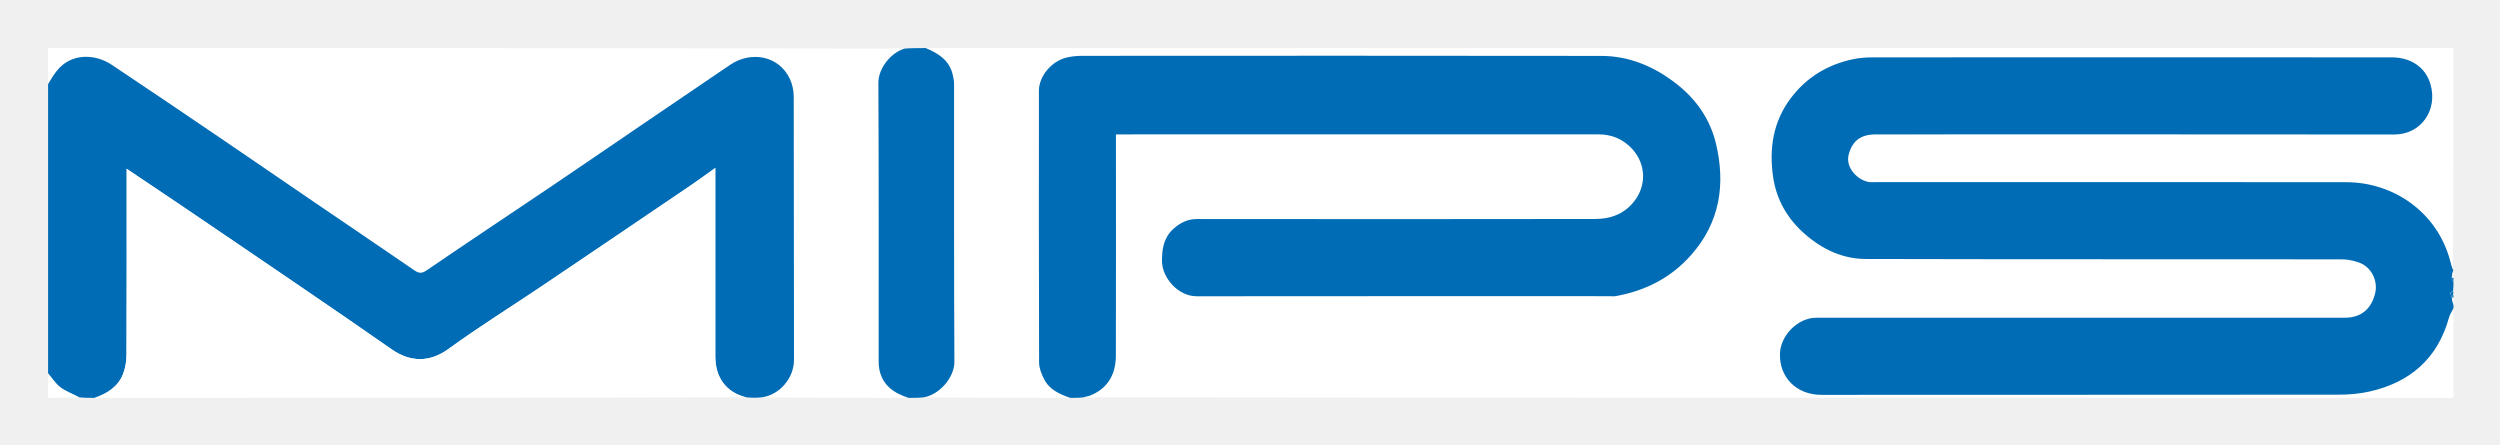
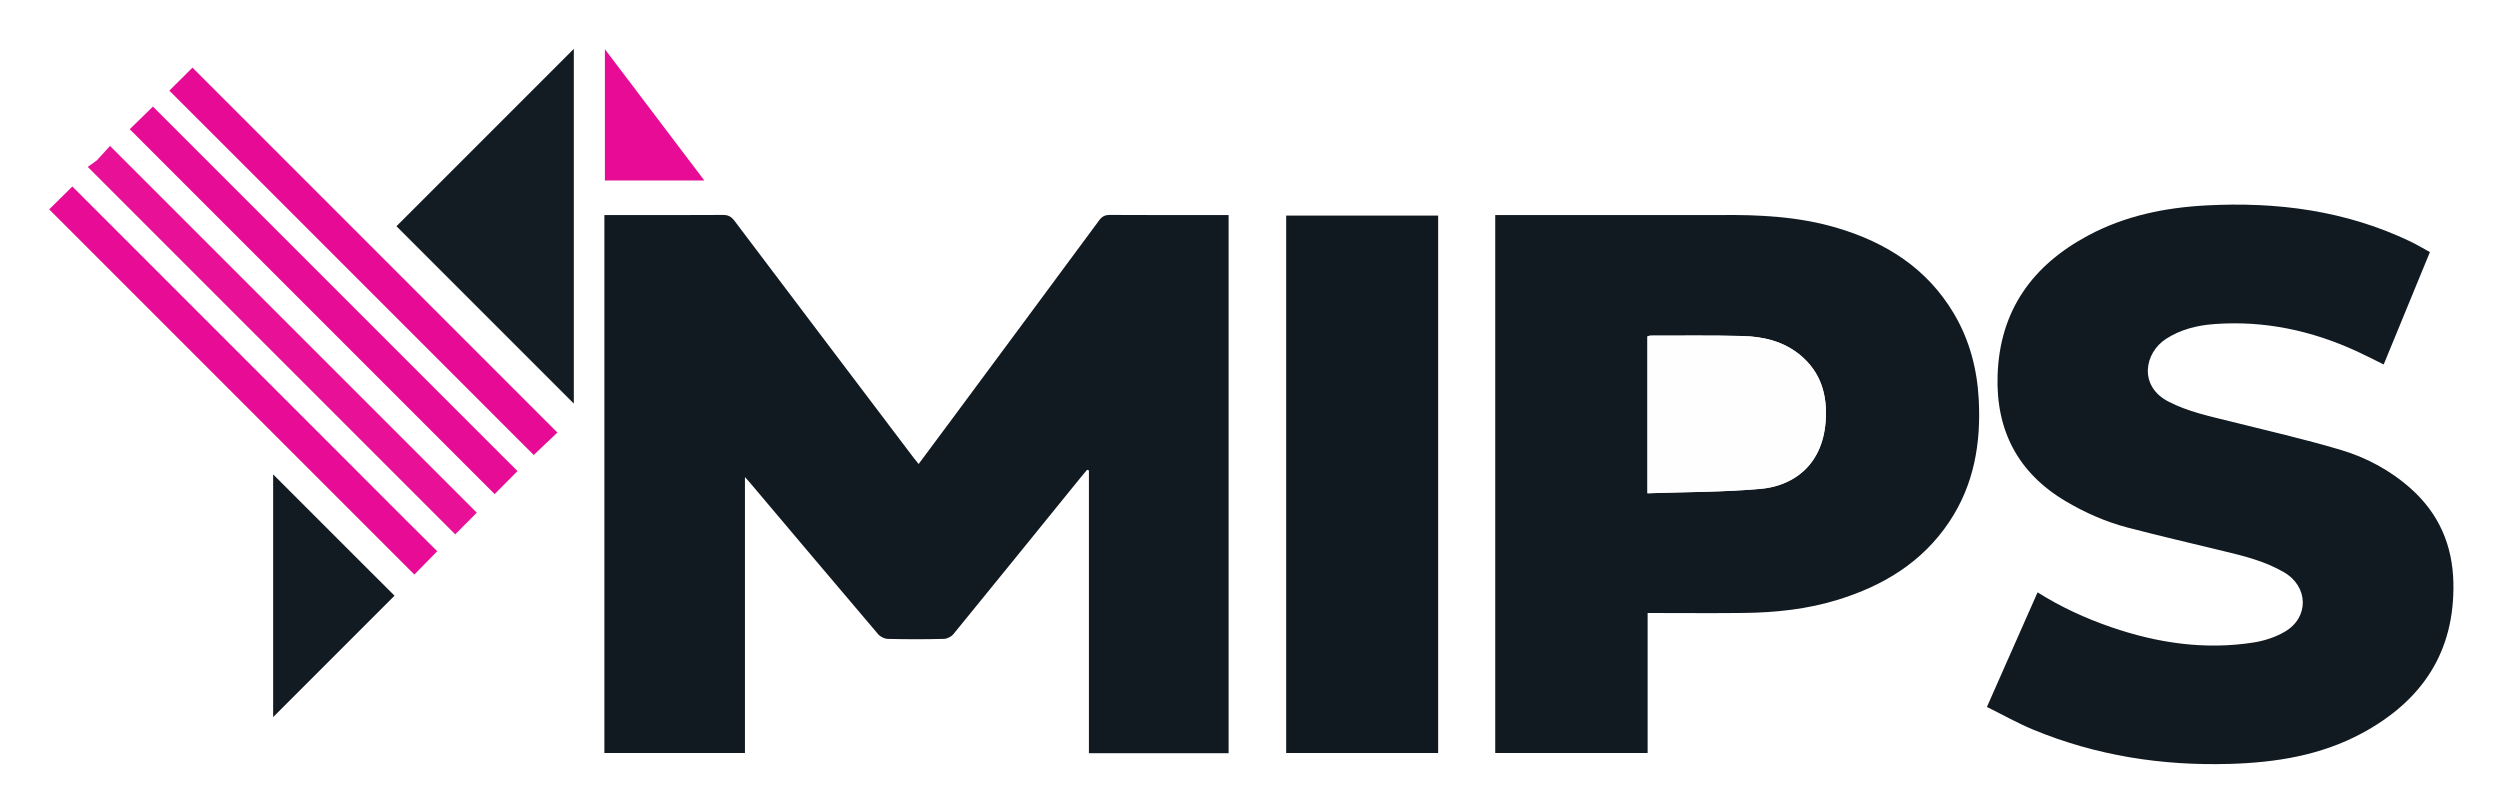
- <svg xmlns="http://www.w3.org/2000/svg" role="img" viewBox="-30.20 -30.20 1622.40 288.40">
-   <path fill="#FFF" d="M1562 170V228c-296.023 0-592.047 0-888.393-.359.808-.549 2.003-.565 3.06-.955 10.777-3.97 17.228-12.574 17.274-26.081.154-45.989.059-91.98.059-137.97V57h6.468c102.144 0 204.289.014 306.433-.024 9.044-.003 16.524 3.132 22.538 9.928 8.289 9.367 8.918 22.714 1.465 32.791-6.507 8.798-15.563 12.197-25.795 12.216-86.148.156-172.296.117-258.444.03-6.194-.006-11.124 2.537-15.407 6.411-6.179 5.589-7.456 12.981-7.358 21.044.128 10.551 10.246 22.677 22.567 22.662 89.314-.107 178.628-.057 267.942-.058 1.333-0 2.702.187 3.993-.048 19.286-3.506 35.862-11.887 48.985-26.792 18.585-21.11 22.26-45.691 16.03-72.012-3.727-15.747-12.653-28.773-25.606-38.888-14.416-11.258-30.577-18.142-48.906-18.171-112.309-.177-224.618-.097-336.926-.046-3.248.002-6.567.326-9.729 1.044-9.941 2.259-18.221 12.09-18.228 21.646-.042 58.821-.076 117.641.117 176.461.012 3.517 1.575 7.242 3.178 10.495C650.693 222.546 657.21 225.55 664 228c-31.357 0-62.713 0-94.397-.356 9.631-1.562 19.612-12.744 19.555-23.143-.325-60.072-.151-120.146-.195-180.219-.001-1.912-.433-3.846-.839-5.731C586.095 9.131 579.053 4.563 571 1h991c0 47.773 0 95.421-.359 143.396-.919-1.866-1.44-4.07-2.045-6.25-8.421-30.358-36.118-50.061-67.174-50.099-101.989-.126-203.978-.047-305.967-.047-1.167 0-2.349.126-3.497-.021-7.153-.911-15.906-9.143-13.378-18.148 2.482-8.842 7.851-12.83 17.628-12.83 112.155-.002 224.309-.065 336.464.066 17.108.02 28.28-15.611 23.411-32.578-3.281-11.436-13.267-17.438-24.961-17.446-112.321-.074-224.642-.055-336.964 0-4.092.002-8.263.266-12.261 1.079-16.75 3.409-30.567 11.618-40.972 25.421-11.525 15.289-14.05 32.81-11.47 50.938 2.094 14.713 9.26 27.321 20.744 37.296 11.373 9.878 24.482 16.042 39.415 16.081 102.988.267 205.977.12 308.966.225 3.655.004 7.457.82 10.935 2.008 8.204 2.8 12.782 12.008 10.584 20.44-2.643 10.139-9.34 15.458-19.609 15.462-46.662.014-93.323.006-139.985.006-67.659 0-135.319-.007-202.978.007-11.951.003-23.152 11.343-23.597 23.131-.575 15.236 10.445 26.911 26.945 26.9 111.988-.073 223.976-.005 335.964-.123 6.515-.007 13.173-.587 19.518-2.006 26.525-5.932 44.41-21.416 51.771-48.14.56-2.033 1.896-3.852 2.871-5.77z" />
-   <path fill="#006CB5" d="M1562 169.667c-.975 2.252-2.311 4.071-2.871 6.103-7.361 26.724-25.247 42.208-51.771 48.14-6.344 1.419-13.003 1.999-19.518 2.006-111.988.117-223.976.049-335.964.123-16.5.011-27.521-11.665-26.945-26.9.445-11.788 11.646-23.129 23.597-23.131 67.659-.014 135.319-.007 202.978-.007 46.662-0 93.323.008 139.985-.006 10.269-.003 16.966-5.322 19.609-15.462 2.198-8.432-2.38-17.64-10.584-20.44-3.478-1.187-7.279-2.004-10.935-2.008-102.989-.105-205.978.042-308.966-.225-14.933-.039-28.042-6.203-39.415-16.081-11.485-9.975-18.651-22.583-20.744-37.296-2.579-18.128-.055-35.649 11.47-50.938 10.405-13.803 24.222-22.011 40.972-25.421 3.998-.814 8.169-1.077 12.261-1.079 112.321-.056 224.642-.074 336.964-0 11.694.008 21.679 6.01 24.961 17.446 4.869 16.967-6.303 32.598-23.411 32.578-112.154-.13-224.309-.068-336.464-.066-9.777 0-15.146 3.989-17.628 12.83-2.528 9.005 6.225 17.237 13.378 18.148 1.148.146 2.331.021 3.497.021 101.989-0 203.978-.079 305.967.047 31.056.038 58.753 19.741 67.174 50.099.605 2.18 1.126 4.384 2.045 6.715.359.139.359.639.009 1.018-.412 1.612-.474 2.845-.807 4.268.205 1.078.681 1.965 1.157 2.853 0 1.714 0 3.429-.25 5.572-.25.428-.75.428-.969.536-.493.307-.68.569-.778 1.241.362 1.139.722 1.93 1.045 3.113.293 1.774.622 3.156.952 4.538v1.667zM664.45 228c-7.24-2.45-13.757-5.454-17.135-12.31-1.603-3.253-3.166-6.979-3.178-10.495-.193-58.82-.159-117.641-.117-176.461.007-9.556 8.287-19.387 18.228-21.646 3.162-.719 6.482-1.043 9.729-1.044 112.309-.052 224.618-.132 336.927.046 18.329.029 34.49 6.912 48.906 18.171 12.953 10.115 21.879 23.141 25.606 38.888 6.23 26.321 2.555 50.902-16.03 72.012-13.122 14.905-29.698 23.286-48.985 26.792-1.291.235-2.66.048-3.993.048-89.314.001-178.628-.049-267.942.058-12.32.015-22.439-12.111-22.567-22.662-.098-8.063 1.179-15.455 7.358-21.044 4.283-3.873 9.213-6.417 15.407-6.411 86.148.087 172.296.126 258.444-.03 10.232-.019 19.288-3.418 25.795-12.216 7.453-10.077 6.823-23.424-1.465-32.791-6.014-6.797-13.494-9.932-22.538-9.928C904.757 57.014 802.612 57 700.468 57H694v5.636c0 45.99.095 91.98-.059 137.97-.045 13.508-6.496 22.111-17.274 26.081-1.057.389-2.252.406-3.525.955C670.3 228 667.6 228 664.45 228z" />
-   <path fill="#FFF" d="M1 24V1c185.021 0 370.042 0 555.407.345-7.962 2.42-16.621 12.252-16.566 22.445.323 60.297.154 120.597.182 180.896.001 1.787.162 3.612.547 5.354C542.782 220.028 549.994 224.949 559 228c-31.354 0-62.708 0-94.388-.36 11.828-1.693 20.497-13.176 20.464-24.348-.165-56.979-.029-113.959-.182-170.938-.01-3.781-.887-7.862-2.478-11.284-7.05-15.161-25.219-18.365-38.727-9.231-19.786 13.378-39.529 26.819-59.279 40.251-18.947 12.885-37.833 25.862-56.831 38.673-26.927 18.157-54.008 36.088-80.81 54.426-3.377 2.311-5.234 2.007-8.228-.05-21.691-14.902-43.504-29.627-65.251-44.446-20.283-13.822-40.498-27.743-60.808-41.525-23.386-15.87-46.772-31.742-70.302-47.397C31.661 4.773 15.817 3.865 6.4 16.124 4.463 18.644 2.793 21.369 1 24z" />
-   <path fill="#006CB5" d="M1 24.469c1.793-3.099 3.463-5.824 5.4-8.345C15.817 3.865 31.661 4.773 42.179 11.771c23.53 15.655 46.916 31.527 70.302 47.397 20.31 13.782 40.525 27.704 60.808 41.525 21.748 14.82 43.56 29.545 65.251 44.446 2.995 2.057 4.851 2.361 8.228.05 26.802-18.339 53.883-36.269 80.81-54.426 18.998-12.81 37.883-25.787 56.831-38.673 19.75-13.431 39.493-26.872 59.279-40.251 13.508-9.134 31.677-5.93 38.727 9.231 1.591 3.422 2.468 7.503 2.478 11.284.153 56.979.017 113.959.182 170.938.032 11.173-8.636 22.655-20.933 24.348-3.174.36-6.205.36-9.823.007-13.474-3.132-20.301-13.17-20.311-26.362-.028-38.824-.01-77.649-.01-116.473v-6.014c-5.684 4.038-10.627 7.691-15.71 11.138-32.006 21.702-64.011 43.404-96.08 65.011-20.469 13.791-41.467 26.841-61.423 41.332-12.213 8.869-24.795 8.615-36.928.14-20.391-14.244-40.923-28.285-61.466-42.31-25.762-17.587-51.584-35.087-77.401-52.592-10.699-7.255-21.456-14.425-32.992-22.176v6.167c0 38.158.066 76.316-.095 114.473-.018 4.154-.711 8.546-2.195 12.403C46.442 220.873 39.271 225.221 31 228c-3.031 0-6.061 0-9.684-.356-4.583-2.368-8.954-3.88-12.452-6.541C5.742 218.728 3.584 215.084 1 212V24.469z" />
-   <path fill="#FFF" d="M31.469 228c7.803-2.779 14.973-7.127 18.241-15.616 1.485-3.856 2.178-8.249 2.195-12.403.161-38.157.095-76.315.095-114.473v-6.167c11.537 7.75 22.293 14.921 32.992 22.176 25.818 17.505 51.639 35.005 77.401 52.592 20.543 14.024 41.075 28.066 61.466 42.31 12.133 8.475 24.715 8.729 36.928-.14 19.956-14.491 40.954-27.541 61.423-41.332 32.069-21.607 64.075-43.31 96.08-65.011 5.083-3.447 10.026-7.1 15.71-11.138v6.014c0 38.824-.018 77.649.01 116.473.009 13.192 6.837 23.23 19.856 26.362C313.312 228 172.625 228 31.469 228z" />
-   <path fill="#006CB5" d="M559.454 228c-9.46-3.051-16.672-7.972-18.884-17.96-.386-1.741-.547-3.567-.547-5.354-.027-60.299.141-120.599-.182-180.896-.055-10.193 8.604-20.025 17.035-22.445C561.357 1 565.714 1 570.535 1c8.518 3.563 15.56 8.131 17.589 17.551.406 1.886.838 3.819.839 5.731.044 60.073-.13 120.148.195 180.219.056 10.399-9.925 21.581-20.02 23.143-3.169.356-6.199.356-9.684.356z" />
-   <path fill="#FFF" d="M1 212.471c2.584 2.613 4.742 6.257 7.864 8.632 3.497 2.661 7.868 4.173 11.998 6.541C14.416 228 7.833 228 1 228v-15.529z" />
-   <path fill="#006CB5" d="M1562 152.625c-.476-.513-.952-1.4-.935-2.477.493-.189.935-.148.935-.148v2.625z" />
-   <path fill="#006CB4" d="M1561.085 163.07c-.36-.791-.719-1.582-.863-2.829.49-.656.677-.917.778-1.241h.75c.25.444.25.889 0 1.845-.397 1.091-.545 1.671-.703 2.229-.011-.022.037-.004.037-.004z" />
-   <path fill="#FFF" d="M1562 167.583c-.33-.965-.659-2.348-.952-4.122.037-.392-.011-.41.234-.422C1561.527 163.029 1562 163 1562 163v4.583zm0-17.983c0 .4-.442.359-.664.358-.16-1.234-.098-2.467.314-3.829.35.938.35 2.004.35 3.471z" />
-   <path fill="#006CB5" d="M1562 162.667c0 .333-.473.362-.707.396-.087-.547.06-1.127.458-1.884.25.267.25.711.25 1.489zm-1.219-3.559c.119.215-.068.477-.561.784-.119-.215.068-.477.561-.784z" />
+ <svg xmlns="http://www.w3.org/2000/svg" role="img" viewBox="41.42 22.42 1694.16 550.16">
+   <path fill="#FFF" d="M1127,601 C751.333,601 376.167,601 1,601 C1,401 1,201 1,1 C601,1 1201,1 1801,1 C1801,201 1801,401 1801,601 C1576.5,601 1352,601 1127,601 M450.998,321.5 C450.998,391.922 450.998,462.344 450.998,532.706 C482.978,532.706 514.379,532.706 546.238,532.706 C546.238,470.402 546.238,408.393 546.238,345.713 C547.546,347.157 548.339,347.981 549.075,348.853 C578.195,383.327 607.278,417.832 636.522,452.2 C637.981,453.915 640.819,455.318 643.05,455.371 C655.708,455.671 668.381,455.672 681.038,455.366 C683.253,455.312 686.097,453.868 687.512,452.136 C716.484,416.67 745.289,381.068 774.134,345.497 C775.429,343.899 776.78,342.346 778.106,340.772 C778.519,340.915 778.931,341.058 779.344,341.201 C779.344,405.063 779.344,468.926 779.344,532.836 C811.43,532.836 842.725,532.836 873.991,532.836 C873.991,411.291 873.991,289.913 873.991,168.16 C872.008,168.16 870.544,168.16 869.081,168.16 C843.917,168.16 818.753,168.23 793.59,168.076 C790.201,168.055 788.195,169.156 786.219,171.832 C752.005,218.166 717.694,264.428 683.399,310.702 C676.99,319.349 670.558,327.979 663.943,336.876 C662.52,335.102 661.463,333.85 660.475,332.545 C619.987,279.044 579.483,225.555 539.082,171.988 C536.959,169.174 534.804,168.053 531.253,168.078 C507.757,168.241 484.259,168.161 460.761,168.161 C457.641,168.16 454.52,168.161 450.998,168.161 C450.998,219.26 450.998,269.88 450.998,321.5 M1205.5,168.159 C1155.28,168.159 1105.06,168.159 1054.698,168.159 C1054.698,290.109 1054.698,411.339 1054.698,532.697 C1089.124,532.697 1123.329,532.697 1157.948,532.697 C1157.948,500.992 1157.948,469.591 1157.948,437.839 C1159.99,437.839 1161.621,437.839 1163.252,437.839 C1183.244,437.839 1203.239,438.029 1223.228,437.787 C1244.758,437.527 1266.08,435.261 1286.756,428.891 C1317.644,419.375 1344.135,403.421 1362.438,375.925 C1379.177,350.777 1383.923,322.684 1382.336,293.1 C1381.223,272.35 1376.091,252.739 1365.419,234.792 C1347.331,204.373 1319.72,186.839 1286.554,176.933 C1260.407,169.124 1233.54,167.837 1205.5,168.159 M1548.582,395.943 C1562.664,399.303 1576.693,402.88 1589.325,410.288 C1605.786,419.941 1606.347,440.707 1589.905,450.433 C1583.508,454.218 1575.848,456.695 1568.464,457.844 C1535.543,462.969 1503.52,458.228 1472.219,447.481 C1454.771,441.49 1438.099,433.835 1422.208,423.846 C1410.82,449.611 1399.574,475.05 1387.89,501.485 C1398.639,506.795 1408.771,512.538 1419.454,516.946 C1461.94,534.479 1506.37,541.408 1552.183,540.093 C1583.585,539.193 1614.125,534.382 1642.194,519.216 C1682.675,497.346 1704.972,464.323 1703.982,417.298 C1703.451,392.071 1694.284,370.646 1675.326,353.686 C1661.323,341.157 1644.961,332.401 1627.202,327.159 C1602.688,319.923 1577.723,314.204 1552.91,308 C1538.573,304.416 1524.127,301.434 1510.797,294.512 C1490.635,284.042 1494.509,261.573 1509.297,252.031 C1519.245,245.613 1530.289,242.905 1541.852,242.036 C1575.804,239.482 1607.992,246.403 1638.757,260.567 C1644.735,263.319 1650.579,266.361 1656.762,269.405 C1667.23,243.942 1677.571,218.787 1688.071,193.246 C1683.612,190.815 1679.354,188.238 1674.888,186.1 C1631.005,165.088 1584.424,159.065 1536.394,161.634 C1508.573,163.122 1481.693,168.612 1456.803,181.852 C1418.688,202.127 1396.525,232.886 1395.123,276.819 C1393.935,314.055 1408.881,342.896 1441.325,362.105 C1454.558,369.94 1468.553,376.095 1483.394,379.968 C1504.772,385.547 1526.304,390.535 1548.582,395.943 M1016,382.5 C1016,311.117 1016,239.733 1016,168.504 C981.192,168.504 947.127,168.504 913.021,168.504 C913.021,290.081 913.021,411.315 913.021,532.694 C947.406,532.694 981.604,532.694 1016,532.694 C1016,482.758 1016,433.129 1016,382.5 M329.664,156.164 C322.753,163.067 315.843,169.97 310.087,175.72 C350.643,216.276 390.785,256.418 430.276,295.91 C430.276,216.986 430.276,136.784 430.276,55.546 C396.477,89.347 363.32,122.505 329.664,156.164 M106.807,131.346 C104.634,132.89 102.461,134.434 100.921,135.528 C184.822,219.43 267.486,302.095 349.91,384.519 C354.656,379.749 359.793,374.586 364.509,369.848 C282.064,287.406 199.401,204.746 115.979,121.327 C113.337,124.227 110.324,127.533 106.807,131.346 M200.447,128.053 C268.165,195.78 335.883,263.506 403.103,330.733 C408.825,325.306 414.179,320.227 419.119,315.541 C336.404,232.825 253.725,150.146 171.833,68.254 C166.897,73.183 161.655,78.418 156.209,83.857 C170.497,98.131 185.222,112.842 200.447,128.053 M319.554,377.946 C243.048,301.437 166.541,224.928 90.446,148.83 C84.729,154.467 79.544,159.581 74.765,164.293 C157.3,246.829 239.971,329.501 322.22,411.751 C327.144,406.729 332.325,401.445 337.697,395.966 C332.102,390.41 326.078,384.428 319.554,377.946 M338.952,288.548 C274.183,223.774 209.413,159.001 145.069,94.653 C139.614,99.968 134.311,105.135 129.342,109.978 C211.813,192.448 294.44,275.075 376.611,357.245 C381.511,352.313 386.705,347.084 392.1,341.653 C374.783,324.35 357.117,306.699 338.952,288.548 M284.559,401.941 C265.356,382.739 246.154,363.537 226.522,343.905 C226.522,399.545 226.522,454.153 226.522,508.349 C253.877,480.991 281.254,453.613 308.771,426.094 C301.081,418.423 293.07,410.432 284.559,401.941 M500.2,120.293 C484.09,99.026 467.981,77.758 451.334,55.78 C451.334,86.126 451.334,115.432 451.334,144.737 C473.705,144.737 495.739,144.737 518.712,144.737 C512.379,136.369 506.509,128.614 500.2,120.293 z" />
+   <path fill="#111921" d="M450.998,321 C450.998,269.88 450.998,219.26 450.998,168.161 C454.52,168.161 457.641,168.16 460.761,168.161 C484.259,168.161 507.757,168.241 531.253,168.078 C534.804,168.053 536.959,169.174 539.082,171.988 C579.483,225.555 619.987,279.044 660.475,332.545 C661.463,333.85 662.52,335.102 663.943,336.876 C670.558,327.979 676.99,319.349 683.399,310.702 C717.694,264.428 752.005,218.166 786.219,171.832 C788.195,169.156 790.201,168.055 793.59,168.076 C818.753,168.23 843.917,168.16 869.081,168.16 C870.544,168.16 872.008,168.16 873.991,168.16 C873.991,289.913 873.991,411.291 873.991,532.836 C842.725,532.836 811.43,532.836 779.344,532.836 C779.344,468.926 779.344,405.063 779.344,341.201 C778.931,341.058 778.519,340.915 778.106,340.772 C776.78,342.346 775.429,343.899 774.134,345.497 C745.289,381.068 716.484,416.67 687.512,452.136 C686.097,453.868 683.253,455.312 681.038,455.366 C668.381,455.672 655.708,455.671 643.05,455.371 C640.819,455.318 637.981,453.915 636.522,452.2 C607.278,417.832 578.195,383.327 549.075,348.853 C548.339,347.981 547.546,347.157 546.238,345.713 C546.238,408.393 546.238,470.402 546.238,532.706 C514.379,532.706 482.978,532.706 450.998,532.706 C450.998,462.344 450.998,391.922 450.998,321 z" />
+   <path fill="#111A21" d="M1206 168.159C1233.54 167.837 1260.407 169.124 1286.554 176.933 1319.72 186.839 1347.331 204.373 1365.419 234.792 1376.091 252.739 1381.223 272.35 1382.336 293.1 1383.923 322.684 1379.177 350.777 1362.438 375.925 1344.135 403.421 1317.644 419.375 1286.756 428.891 1266.08 435.261 1244.758 437.527 1223.228 437.787 1203.239 438.029 1183.244 437.839 1163.252 437.839 1161.621 437.839 1159.99 437.839 1157.948 437.839 1157.948 469.591 1157.948 500.992 1157.948 532.697 1123.329 532.697 1089.124 532.697 1054.698 532.697 1054.698 411.339 1054.698 290.109 1054.698 168.159 1105.06 168.159 1155.28 168.159 1206 168.159M1157.837 315.5C1157.837 328.788 1157.837 342.076 1157.837 356.695 1183.745 355.796 1209.226 355.958 1234.493 353.711 1255.754 351.821 1276.228 338.6 1278.575 308.213 1279.941 290.523 1275.563 274.781 1261.339 263.03 1250.038 253.694 1236.399 250.492 1222.241 250.127 1201.424 249.591 1180.586 249.895 1159.756 249.868 1159.156 249.867 1158.555 250.156 1157.837 250.339 1157.837 271.861 1157.837 293.181 1157.837 315.5zM1548.176 395.859C1526.304 390.535 1504.772 385.547 1483.394 379.968 1468.553 376.095 1454.558 369.94 1441.325 362.105 1408.881 342.896 1393.935 314.055 1395.123 276.819 1396.525 232.886 1418.688 202.127 1456.803 181.852 1481.693 168.612 1508.573 163.122 1536.394 161.634 1584.424 159.065 1631.005 165.088 1674.888 186.1 1679.354 188.238 1683.612 190.815 1688.071 193.246 1677.571 218.787 1667.23 243.942 1656.762 269.405 1650.579 266.361 1644.735 263.319 1638.757 260.567 1607.992 246.403 1575.804 239.482 1541.852 242.036 1530.289 242.905 1519.245 245.613 1509.297 252.031 1494.509 261.573 1490.635 284.042 1510.797 294.512 1524.127 301.434 1538.573 304.416 1552.91 308 1577.723 314.204 1602.688 319.923 1627.202 327.159 1644.961 332.401 1661.323 341.157 1675.326 353.686 1694.284 370.646 1703.451 392.071 1703.982 417.298 1704.972 464.323 1682.675 497.346 1642.194 519.216 1614.125 534.382 1583.585 539.193 1552.183 540.093 1506.37 541.408 1461.94 534.479 1419.454 516.946 1408.771 512.538 1398.639 506.795 1387.89 501.485 1399.574 475.05 1410.82 449.611 1422.208 423.846 1438.099 433.835 1454.771 441.49 1472.219 447.481 1503.52 458.228 1535.543 462.969 1568.464 457.844 1575.848 456.695 1583.508 454.218 1589.905 450.433 1606.347 440.707 1605.786 419.941 1589.325 410.288 1576.693 402.88 1562.664 399.303 1548.176 395.859z" />
+   <path fill="#101920" d="M1016,383 C1016,433.129 1016,482.758 1016,532.694 C981.604,532.694 947.406,532.694 913.021,532.694 C913.021,411.315 913.021,290.081 913.021,168.504 C947.127,168.504 981.192,168.504 1016,168.504 C1016,239.733 1016,311.117 1016,383 z" />
+   <path fill="#131C23" d="M329.914,155.914 C363.32,122.505 396.477,89.347 430.276,55.546 C430.276,136.784 430.276,216.986 430.276,295.91 C390.785,256.418 350.643,216.276 310.087,175.72 C315.843,169.97 322.753,163.067 329.914,155.914 z" />
+   <path fill="#E71097" d="M107.059,131.093 C110.324,127.533 113.337,124.227 115.979,121.327 C199.401,204.746 282.064,287.406 364.509,369.848 C359.793,374.586 354.656,379.749 349.91,384.519 C267.486,302.095 184.822,219.43 100.921,135.528 C102.461,134.434 104.634,132.89 107.059,131.093 z" />
+   <path fill="#E70A95" d="M200.197,127.803 C185.222,112.842 170.497,98.131 156.209,83.857 C161.655,78.418 166.897,73.183 171.833,68.254 C253.725,150.146 336.404,232.825 419.119,315.541 C414.179,320.227 408.825,325.306 403.103,330.733 C335.883,263.506 268.165,195.78 200.197,127.803 z" />
+   <path fill="#E70B95" d="M319.804,378.196 C326.078,384.428 332.102,390.41 337.697,395.966 C332.325,401.445 327.144,406.729 322.22,411.751 C239.971,329.501 157.3,246.829 74.765,164.293 C79.544,159.581 84.729,154.467 90.446,148.83 C166.541,224.928 243.048,301.437 319.804,378.196 z" />
+   <path fill="#E70C96" d="M339.202,288.798 C357.117,306.699 374.783,324.35 392.1,341.653 C386.705,347.084 381.511,352.313 376.611,357.245 C294.44,275.075 211.813,192.448 129.342,109.978 C134.311,105.135 139.614,99.968 145.069,94.653 C209.413,159.001 274.183,223.774 339.202,288.798 z" />
+   <path fill="#131B22" d="M284.809,402.191 C293.07,410.432 301.081,418.423 308.771,426.094 C281.254,453.613 253.877,480.991 226.522,508.349 C226.522,454.153 226.522,399.545 226.522,343.905 C246.154,363.537 265.356,382.739 284.809,402.191 z" />
+   <path fill="#E70B95" d="M500.419,120.576 C506.509,128.614 512.379,136.369 518.712,144.737 C495.739,144.737 473.705,144.737 451.334,144.737 C451.334,115.432 451.334,86.126 451.334,55.78 C467.981,77.758 484.09,99.026 500.419,120.576 z" />
+   <path fill="#FEFEFE" d="M1157.837,315 C1157.837,293.181 1157.837,271.861 1157.837,250.339 C1158.555,250.156 1159.156,249.867 1159.756,249.868 C1180.586,249.895 1201.424,249.591 1222.241,250.127 C1236.399,250.492 1250.038,253.694 1261.339,263.03 C1275.563,274.781 1279.941,290.523 1278.575,308.213 C1276.228,338.6 1255.754,351.821 1234.493,353.711 C1209.226,355.958 1183.745,355.796 1157.837,356.695 C1157.837,342.076 1157.837,328.788 1157.837,315 z" />
</svg>
